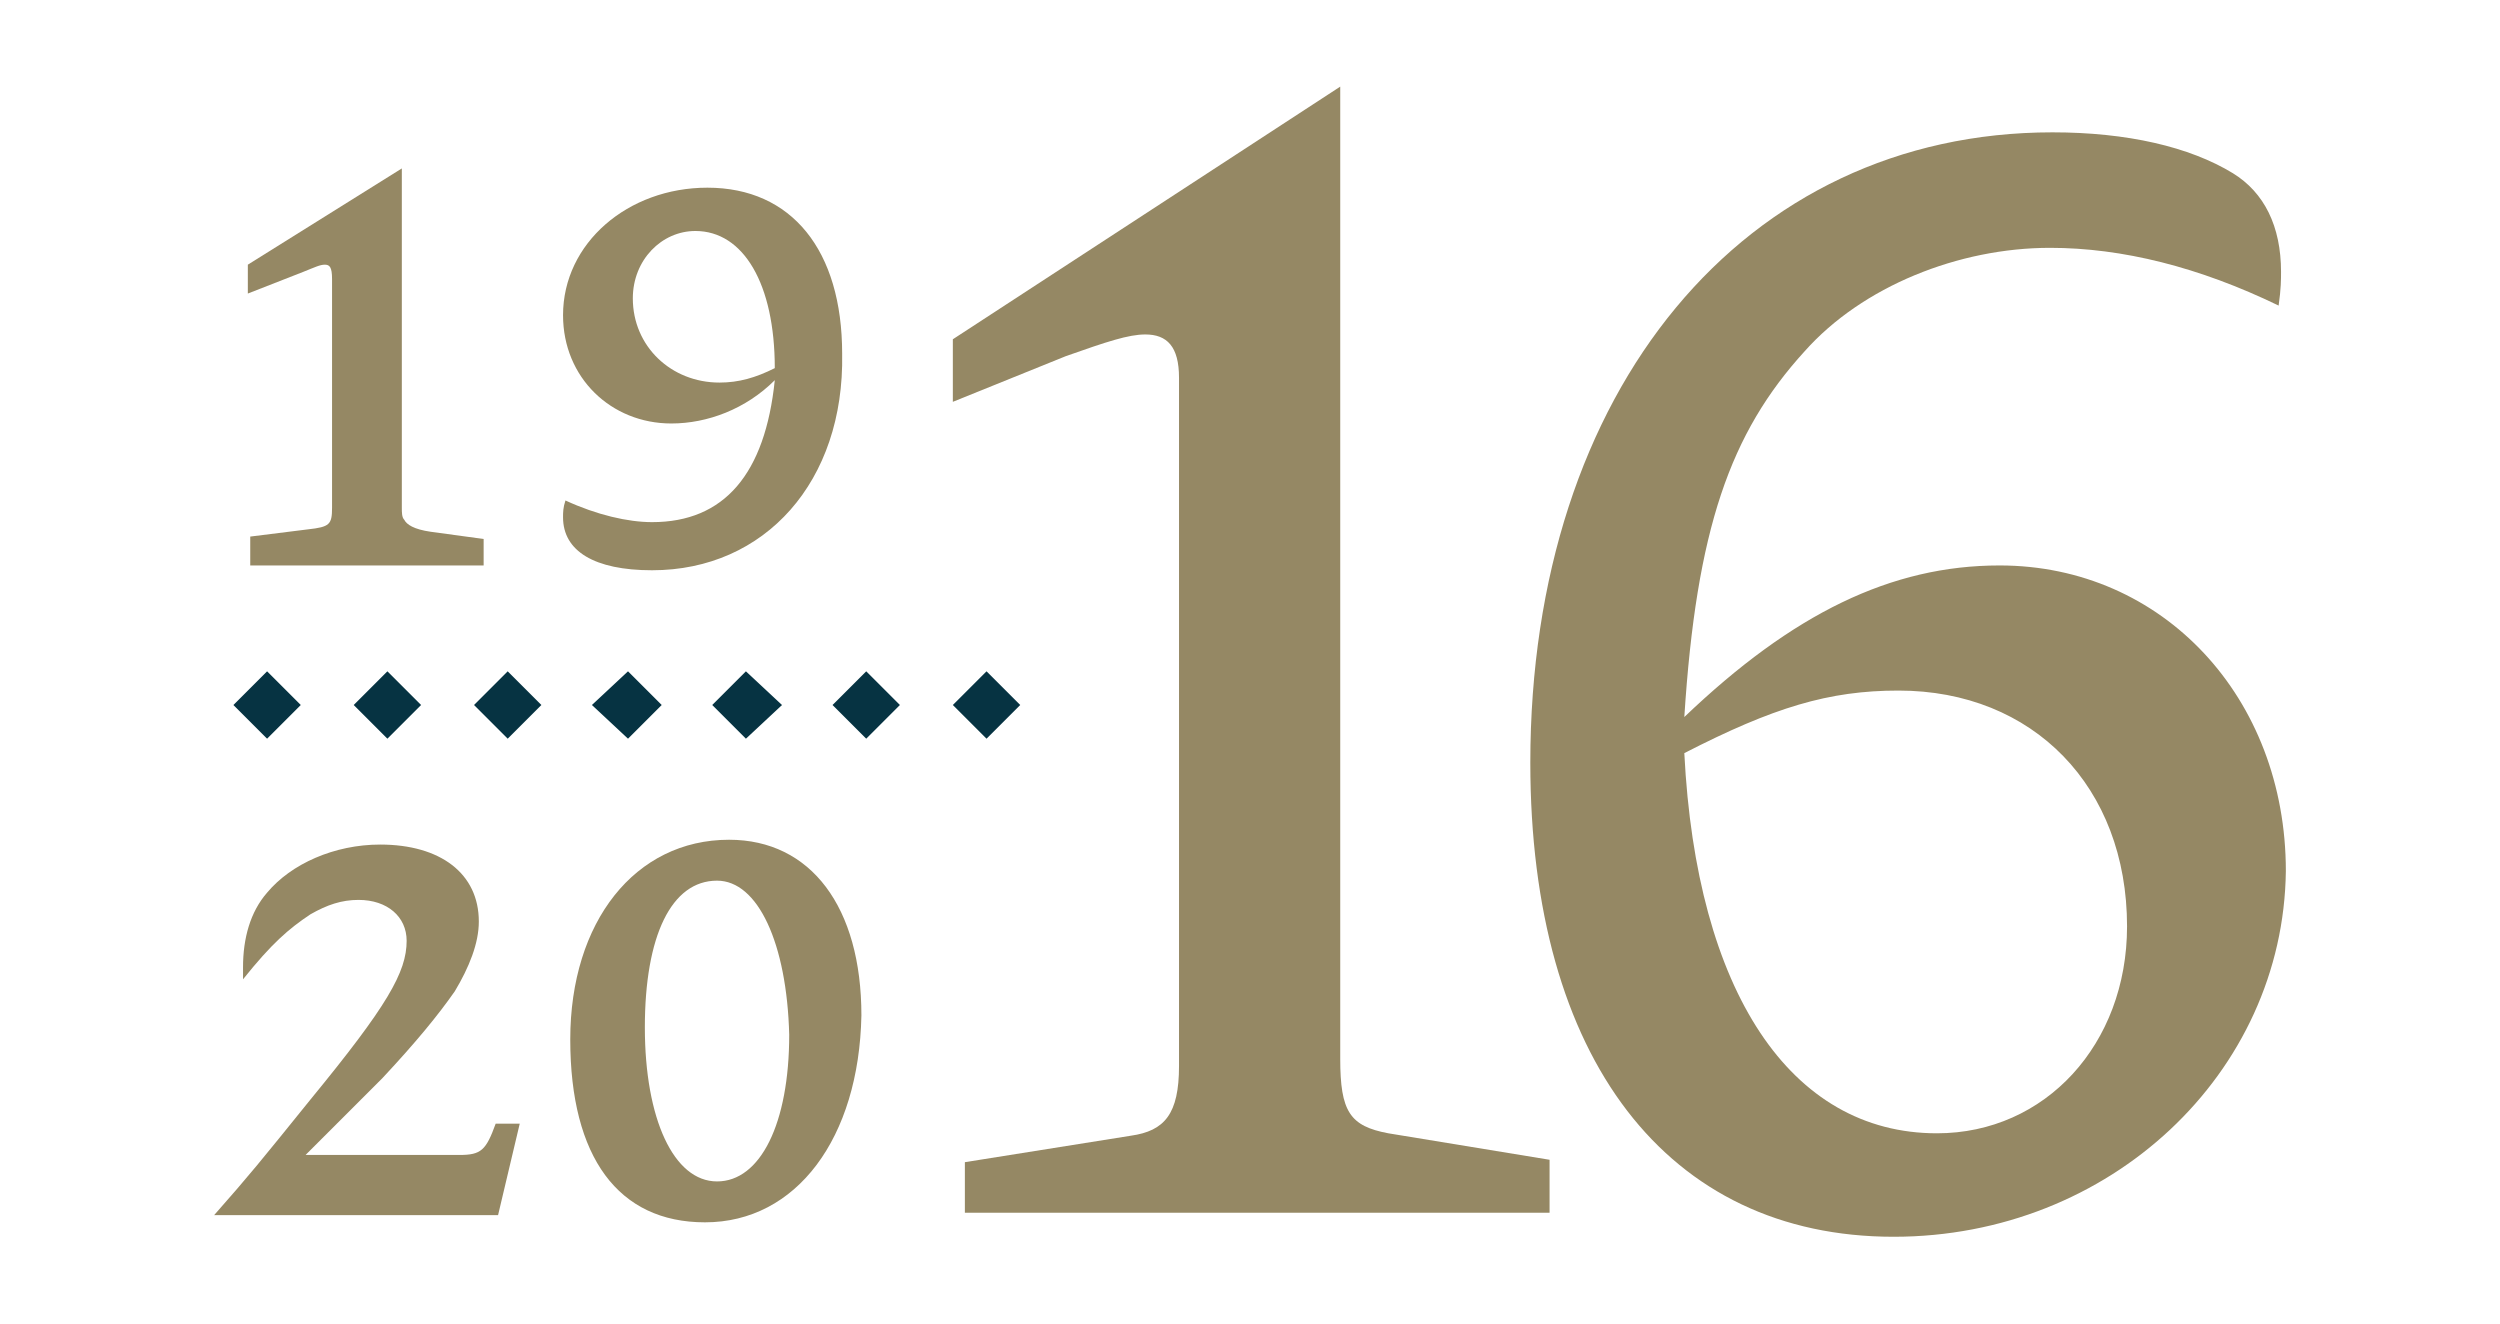
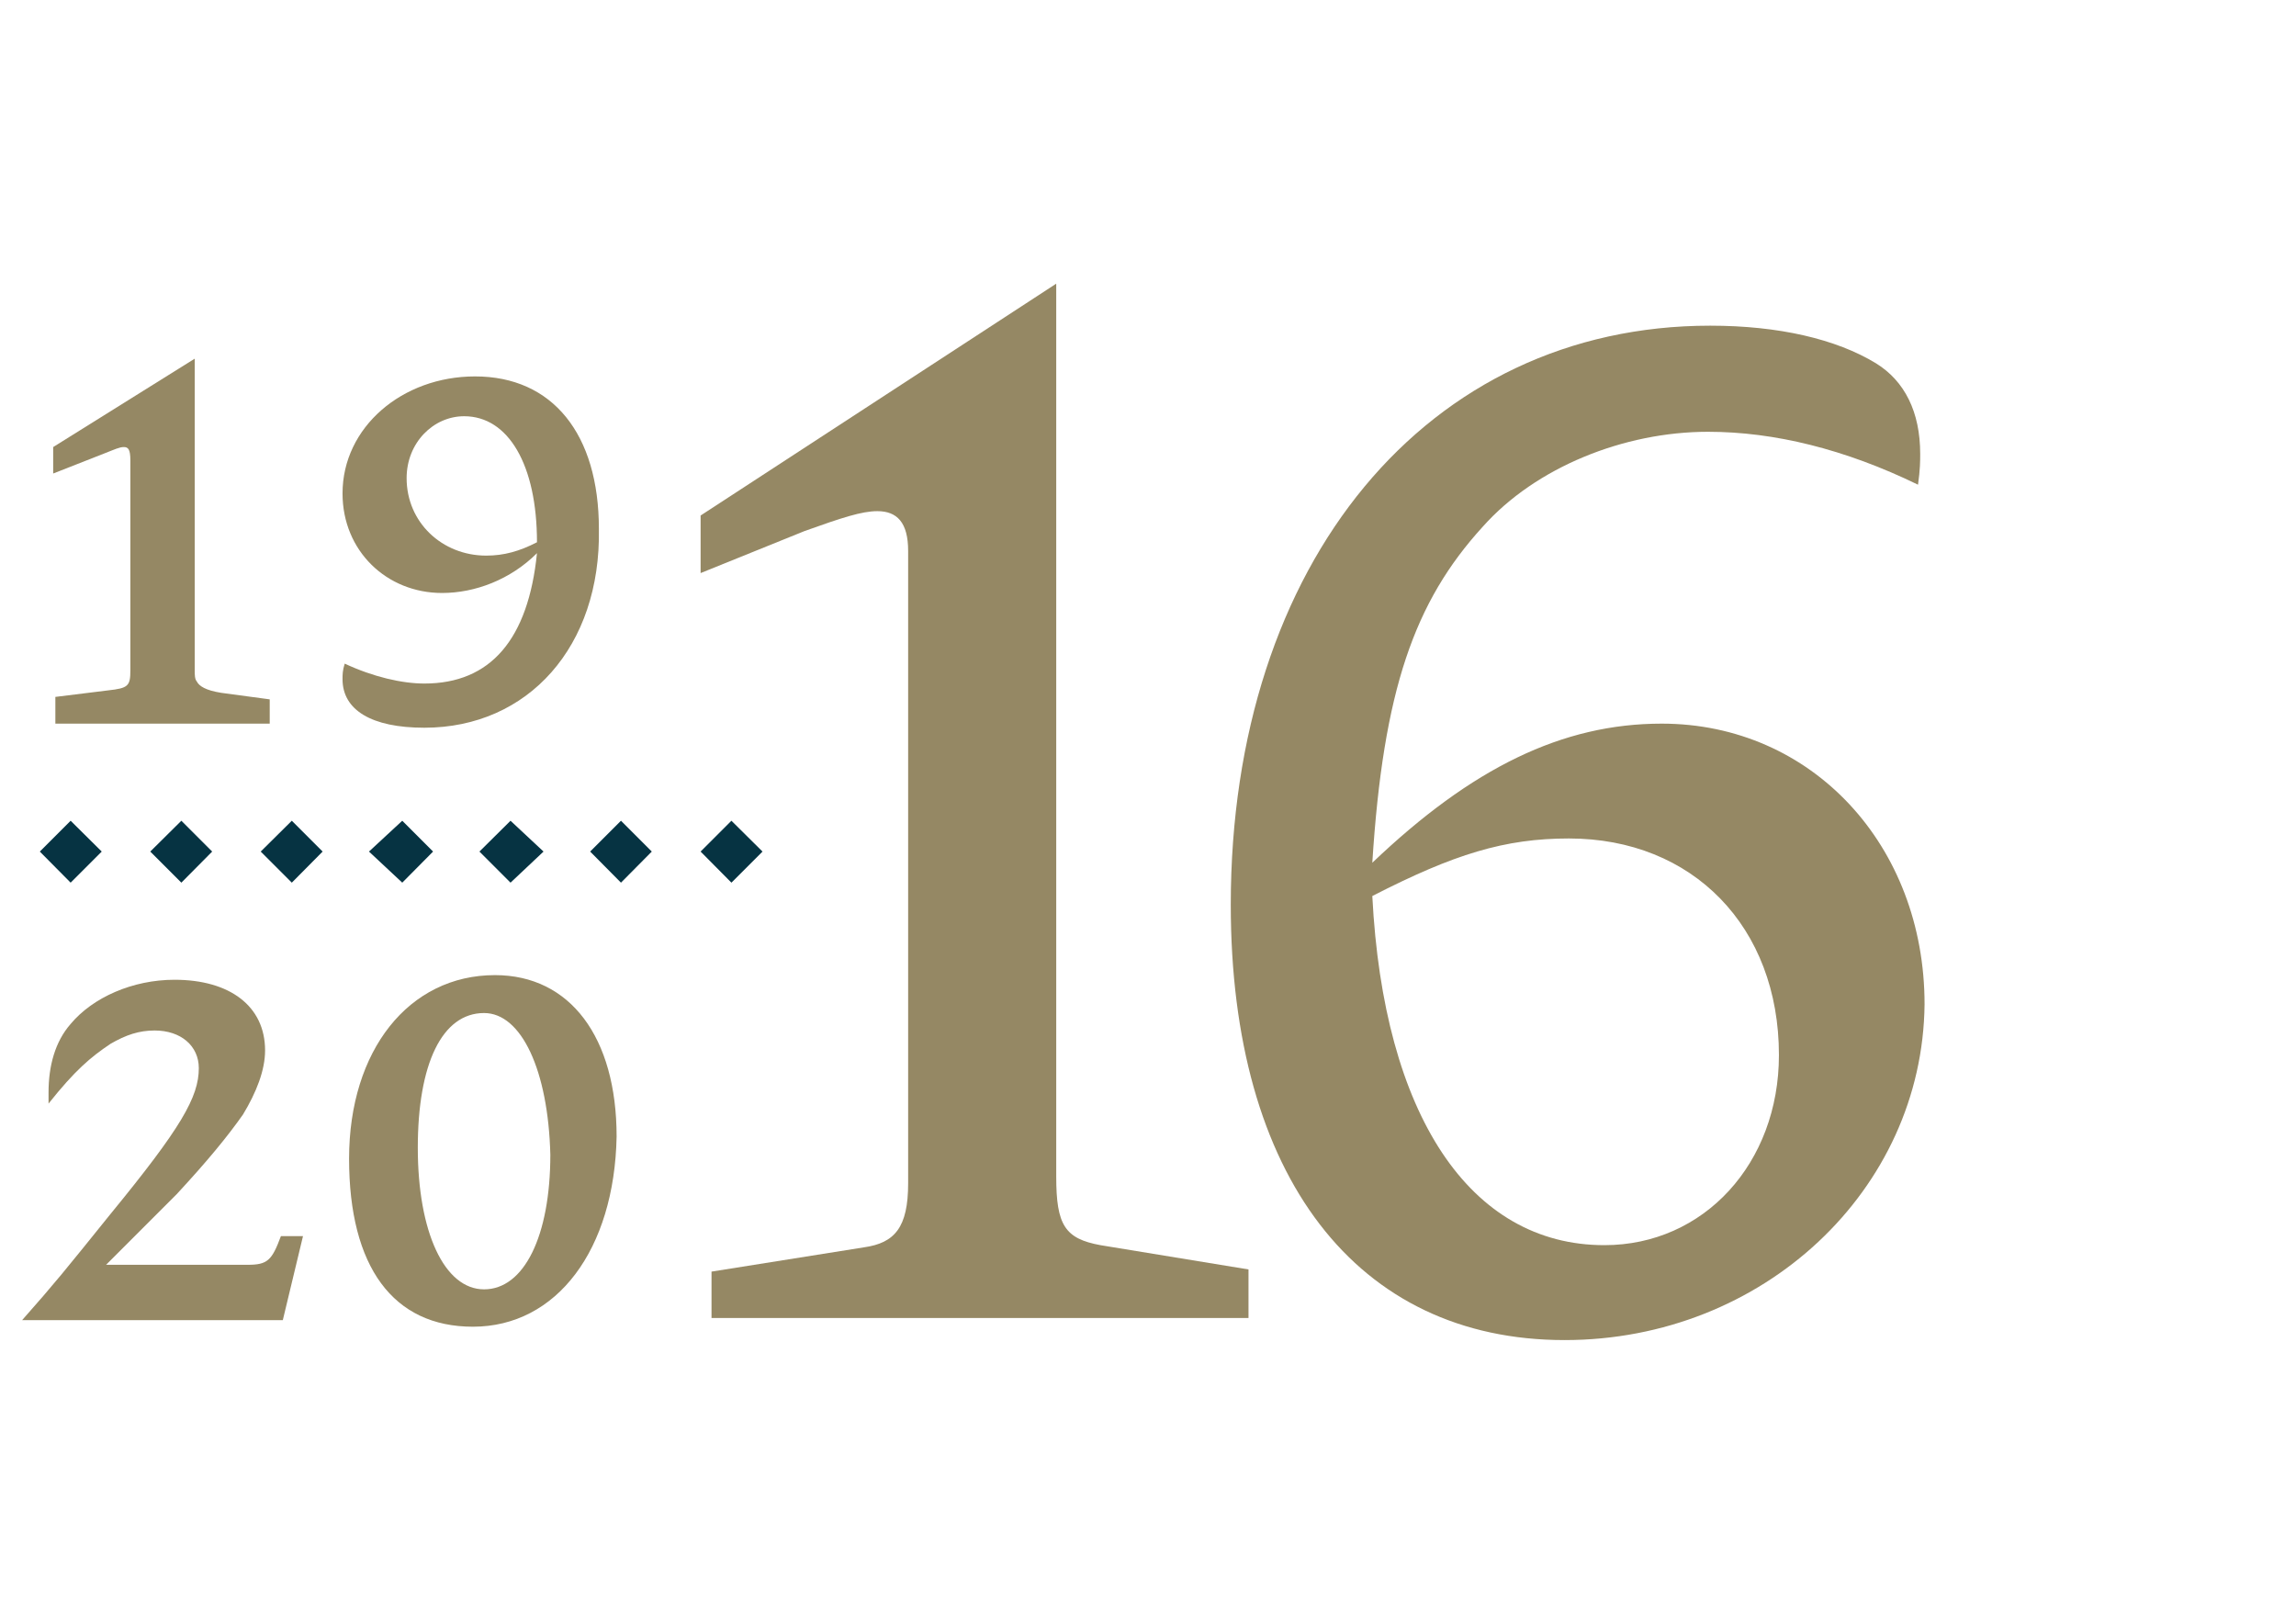
- <svg xmlns="http://www.w3.org/2000/svg" version="1.1" baseProfile="tiny" x="0px" y="0px" viewBox="0 0 103.9 55" xml:space="preserve">
-   <g id="Layer_1">
+ <svg xmlns="http://www.w3.org/2000/svg" version="1.1" baseProfile="tiny" id="Layer_1" x="0px" y="0px" viewBox="0 0 841.9 595.3" xml:space="preserve">
+   <g id="Layer_1_1_">
</g>
  <g id="Color_Menu_Option" display="none">
</g>
  <g id="Single_Menu">
    <g>
-       <polygon fill="#063342" points="12.5,29.3 11.1,30.7 9.7,29.3 11.1,27.9   " />
-       <polygon fill="#063342" points="17.5,29.3 16.1,30.7 14.7,29.3 16.1,27.9   " />
-       <polygon fill="#063342" points="22.5,29.3 21.1,30.7 19.7,29.3 21.1,27.9   " />
-       <polygon fill="#063342" points="27.5,29.3 26.1,30.7 24.6,29.3 26.1,27.9   " />
-       <polygon fill="#063342" points="32.5,29.3 31,30.7 29.6,29.3 31,27.9   " />
-       <polygon fill="#063342" points="37.4,29.3 36,30.7 34.6,29.3 36,27.9   " />
-       <polygon fill="#063342" points="42.4,29.3 41,30.7 39.6,29.3 41,27.9   " />
-       <path fill="#958864" d="M10.4,23.4v-1.1l2.4-0.3c0.9-0.1,1-0.2,1-0.9v-9.5c0-0.5-0.1-0.6-0.3-0.6c-0.2,0-0.4,0.1-0.9,0.3l-2.3,0.9    V11l6.4-4v14.1c0,0.2,0,0.4,0.1,0.5c0.1,0.2,0.4,0.4,1.1,0.5l2.2,0.3v1.1H10.4z" />
-       <path fill="#958864" d="M27.1,23.7c-2.4,0-3.7-0.8-3.7-2.2c0-0.2,0-0.4,0.1-0.7c1.3,0.6,2.6,0.9,3.6,0.9c3,0,4.7-2,5.1-5.9    c-1.2,1.2-2.8,1.8-4.3,1.8c-2.5,0-4.5-1.9-4.5-4.5c0-3,2.7-5.3,6-5.3c3.5,0,5.6,2.6,5.6,6.9C35.1,20,31.8,23.7,27.1,23.7     M28.9,9.6c-1.4,0-2.6,1.2-2.6,2.8c0,2,1.6,3.5,3.6,3.5c0.8,0,1.5-0.2,2.3-0.6C32.2,11.8,30.9,9.6,28.9,9.6" />
-       <path fill="#958864" d="M20.7,50.5H8.9c1.5-1.7,1.9-2.2,4-4.8c3.2-3.9,4-5.3,4-6.6c0-1-0.8-1.7-2-1.7c-0.7,0-1.3,0.2-2,0.6    c-0.9,0.6-1.6,1.2-2.8,2.7v-0.5c0-1.2,0.3-2.3,1-3.1c1-1.2,2.8-2,4.7-2c2.5,0,4.1,1.2,4.1,3.2c0,0.9-0.4,1.9-1,2.9    c-0.7,1-1.6,2.1-3,3.6L12.7,48h6.4c0.9,0,1.1-0.2,1.5-1.3h1L20.7,50.5z" />
-       <path fill="#958864" d="M29.3,50.8c-3.6,0-5.6-2.7-5.6-7.6c0-4.9,2.7-8.3,6.6-8.3c3.4,0,5.5,2.8,5.5,7.3    C35.7,47.3,33.1,50.8,29.3,50.8 M29.8,36.6c-1.9,0-3,2.3-3,6.1c0,3.8,1.2,6.4,3,6.4c1.8,0,3-2.4,3-6.1    C32.7,39.2,31.5,36.6,29.8,36.6" />
-       <path fill="#958864" d="M40.1,50.5v-2.2l6.9-1.1c1.4-0.2,2-0.9,2-2.9V15.7c0-1.3-0.5-1.8-1.4-1.8c-0.7,0-1.6,0.3-3.3,0.9l-4.7,1.9    v-2.6L55.7,3.6v40.4c0,2.2,0.4,2.8,2,3.1l6.7,1.1v2.2H40.1z" />
-       <path fill="#958864" d="M78.7,51.4c-9.4,0-15.1-7.4-15.1-19.7c0-15.5,8.9-26.2,21.7-26.2c3.1,0,5.7,0.6,7.5,1.7    c1.3,0.8,2,2.2,2,4.1c0,0.3,0,0.7-0.1,1.4c-3.3-1.6-6.5-2.4-9.5-2.4c-3.8,0-7.8,1.6-10.2,4.3C71.9,18,70.5,22,70,29.8    c4.5-4.3,8.6-6.3,13.1-6.3c6.8,0,11.9,5.5,11.9,12.7C94.9,44.6,87.7,51.4,78.7,51.4 M78.9,28.7c-2.9,0-5.2,0.7-8.9,2.6    c0.5,9.9,4.4,15.8,10.5,15.8c4.5,0,7.9-3.7,7.9-8.6C88.4,32.7,84.5,28.7,78.9,28.7" />
+       <polygon fill="#063342" points="37.3,312.2 25.9,323.6 14.6,312.2 25.9,300.9   " />
+       <polygon fill="#063342" points="77.8,312.2 66.5,323.6 55.1,312.2 66.5,300.9   " />
+       <polygon fill="#063342" points="118.3,312.2 107,323.6 95.6,312.2 107,300.9   " />
+       <polygon fill="#063342" points="158.8,312.2 147.5,323.6 135.3,312.2 147.5,300.9   " />
+       <polygon fill="#063342" points="199.3,312.2 187.2,323.6 175.8,312.2 187.2,300.9   " />
+       <polygon fill="#063342" points="239,312.2 227.7,323.6 216.4,312.2 227.7,300.9   " />
+       <polygon fill="#063342" points="279.6,312.2 268.2,323.6 256.9,312.2 268.2,300.9   " />
+       <path fill="#958864" d="M20.3,264.4v-8.9l19.4-2.4c7.3-0.8,8.1-1.6,8.1-7.3v-77c0-4.1-0.8-4.9-2.4-4.9s-3.2,0.8-7.3,2.4l-18.6,7.3    v-9.7l51.9-32.4v114.3c0,1.6,0,3.2,0.8,4.1c0.8,1.6,3.2,3.2,8.9,4.1l17.8,2.4v8.9H20.3V264.4z" />
+       <path fill="#958864" d="M155.6,266.8c-19.4,0-30-6.5-30-17.8c0-1.6,0-3.2,0.8-5.7c10.5,4.9,21.1,7.3,29.2,7.3    c24.3,0,38.1-16.2,41.3-47.8c-9.7,9.7-22.7,14.6-34.8,14.6c-20.3,0-36.5-15.4-36.5-36.5c0-24.3,21.9-42.9,48.6-42.9    c28.4,0,45.4,21.1,45.4,55.9C220.4,236.9,193.7,266.8,155.6,266.8 M170.2,152.6c-11.3,0-21.1,9.7-21.1,22.7    c0,16.2,13,28.4,29.2,28.4c6.5,0,12.2-1.6,18.6-4.9C196.9,170.4,186.4,152.6,170.2,152.6" />
+       <path fill="#958864" d="M103.7,484H8.1c12.2-13.8,15.4-17.8,32.4-38.9c25.9-31.6,32.4-42.9,32.4-53.5c0-8.1-6.5-13.8-16.2-13.8    c-5.7,0-10.5,1.6-16.2,4.9c-7.3,4.9-13,9.7-22.7,21.9v-4.1c0-9.7,2.4-18.6,8.1-25.1c8.1-9.7,22.7-16.2,38.1-16.2    c20.3,0,33.2,9.7,33.2,25.9c0,7.3-3.2,15.4-8.1,23.5c-5.7,8.1-13,17-24.3,29.2l-25.9,25.9h51.9c7.3,0,8.9-1.6,12.2-10.5h8.1    L103.7,484z" />
+       <path fill="#958864" d="M173.4,486.4c-29.2,0-45.4-21.9-45.4-61.6s21.9-67.3,53.5-67.3c27.5,0,44.6,22.7,44.6,59.2    C225.3,458.1,204.2,486.4,173.4,486.4 M177.5,371.4c-15.4,0-24.3,18.6-24.3,49.4s9.7,51.9,24.3,51.9s24.3-19.4,24.3-49.4    C201,392.4,191.2,371.4,177.5,371.4" />
+       <path fill="#958864" d="M260.9,484v-17.8l55.9-8.9c11.3-1.6,16.2-7.3,16.2-23.5V202c0-10.5-4.1-14.6-11.3-14.6    c-5.7,0-13,2.4-26.7,7.3l-38.1,15.4v-21.1L387.3,104v327.4c0,17.8,3.2,22.7,16.2,25.1l54.3,8.9v17.8H260.9V484z" />
+       <path fill="#958864" d="M573.7,491.3c-76.2,0-122.4-60-122.4-159.6c0-125.6,72.1-212.3,175.8-212.3c25.1,0,46.2,4.9,60.8,13.8    c10.5,6.5,16.2,17.8,16.2,33.2c0,2.4,0,5.7-0.8,11.3c-26.7-13-52.7-19.4-77-19.4c-30.8,0-63.2,13-82.6,34.8    c-25.1,27.5-36.5,60-40.5,123.2c36.5-34.8,69.7-51,106.1-51c55.1,0,96.4,44.6,96.4,102.9C705,436.2,646.6,491.3,573.7,491.3     M575.3,307.4c-23.5,0-42.1,5.7-72.1,21.1c4.1,80.2,35.7,128,85.1,128c36.5,0,64-30,64-69.7C652.3,339.8,620.7,307.4,575.3,307.4" />
    </g>
  </g>
  <g id="Overlay" display="none">
</g>
  <g id="Hover_State" display="none">
</g>
  <g id="Grid">
</g>
</svg>
